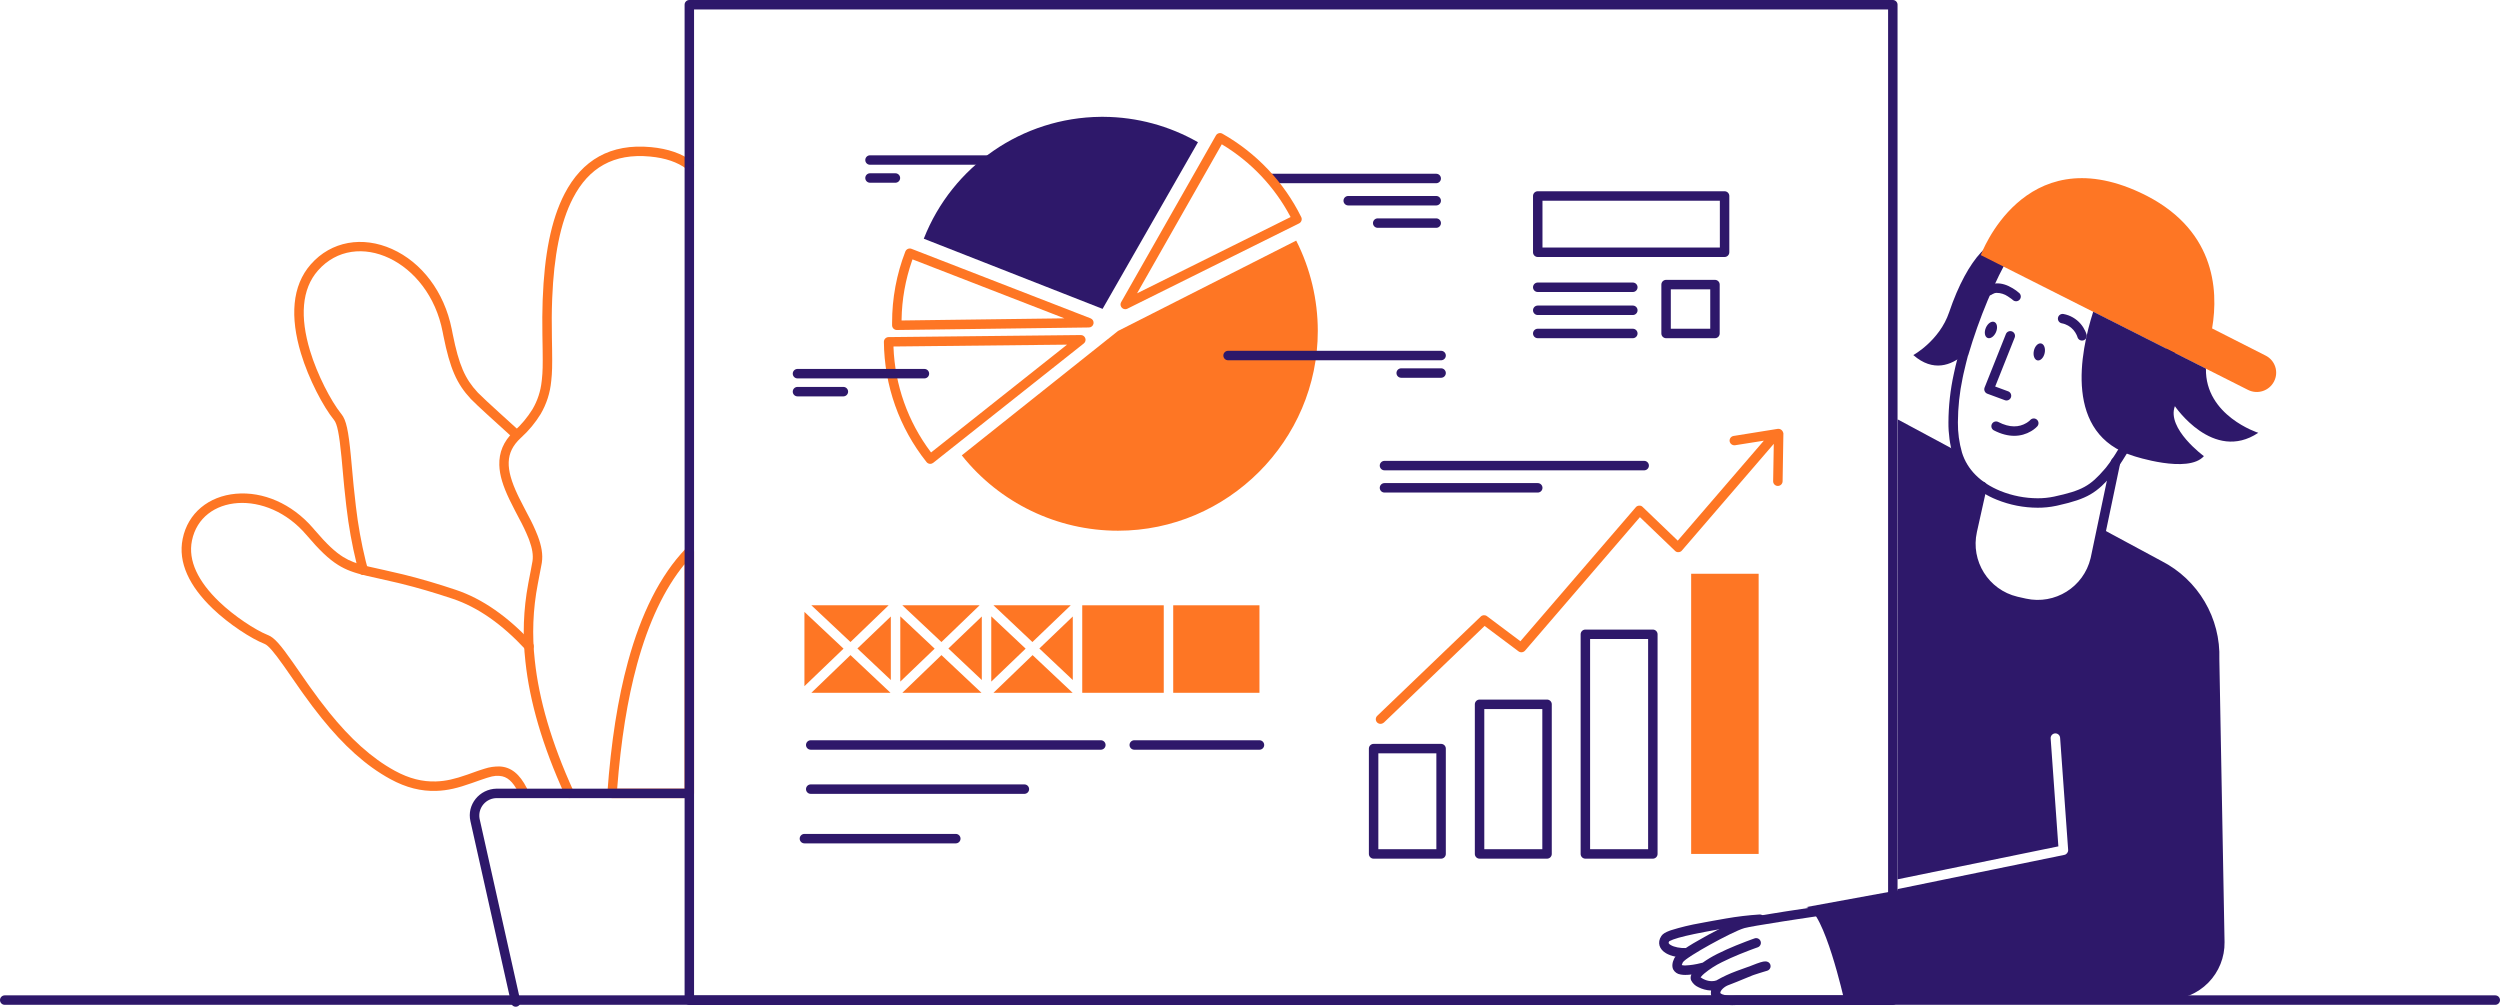
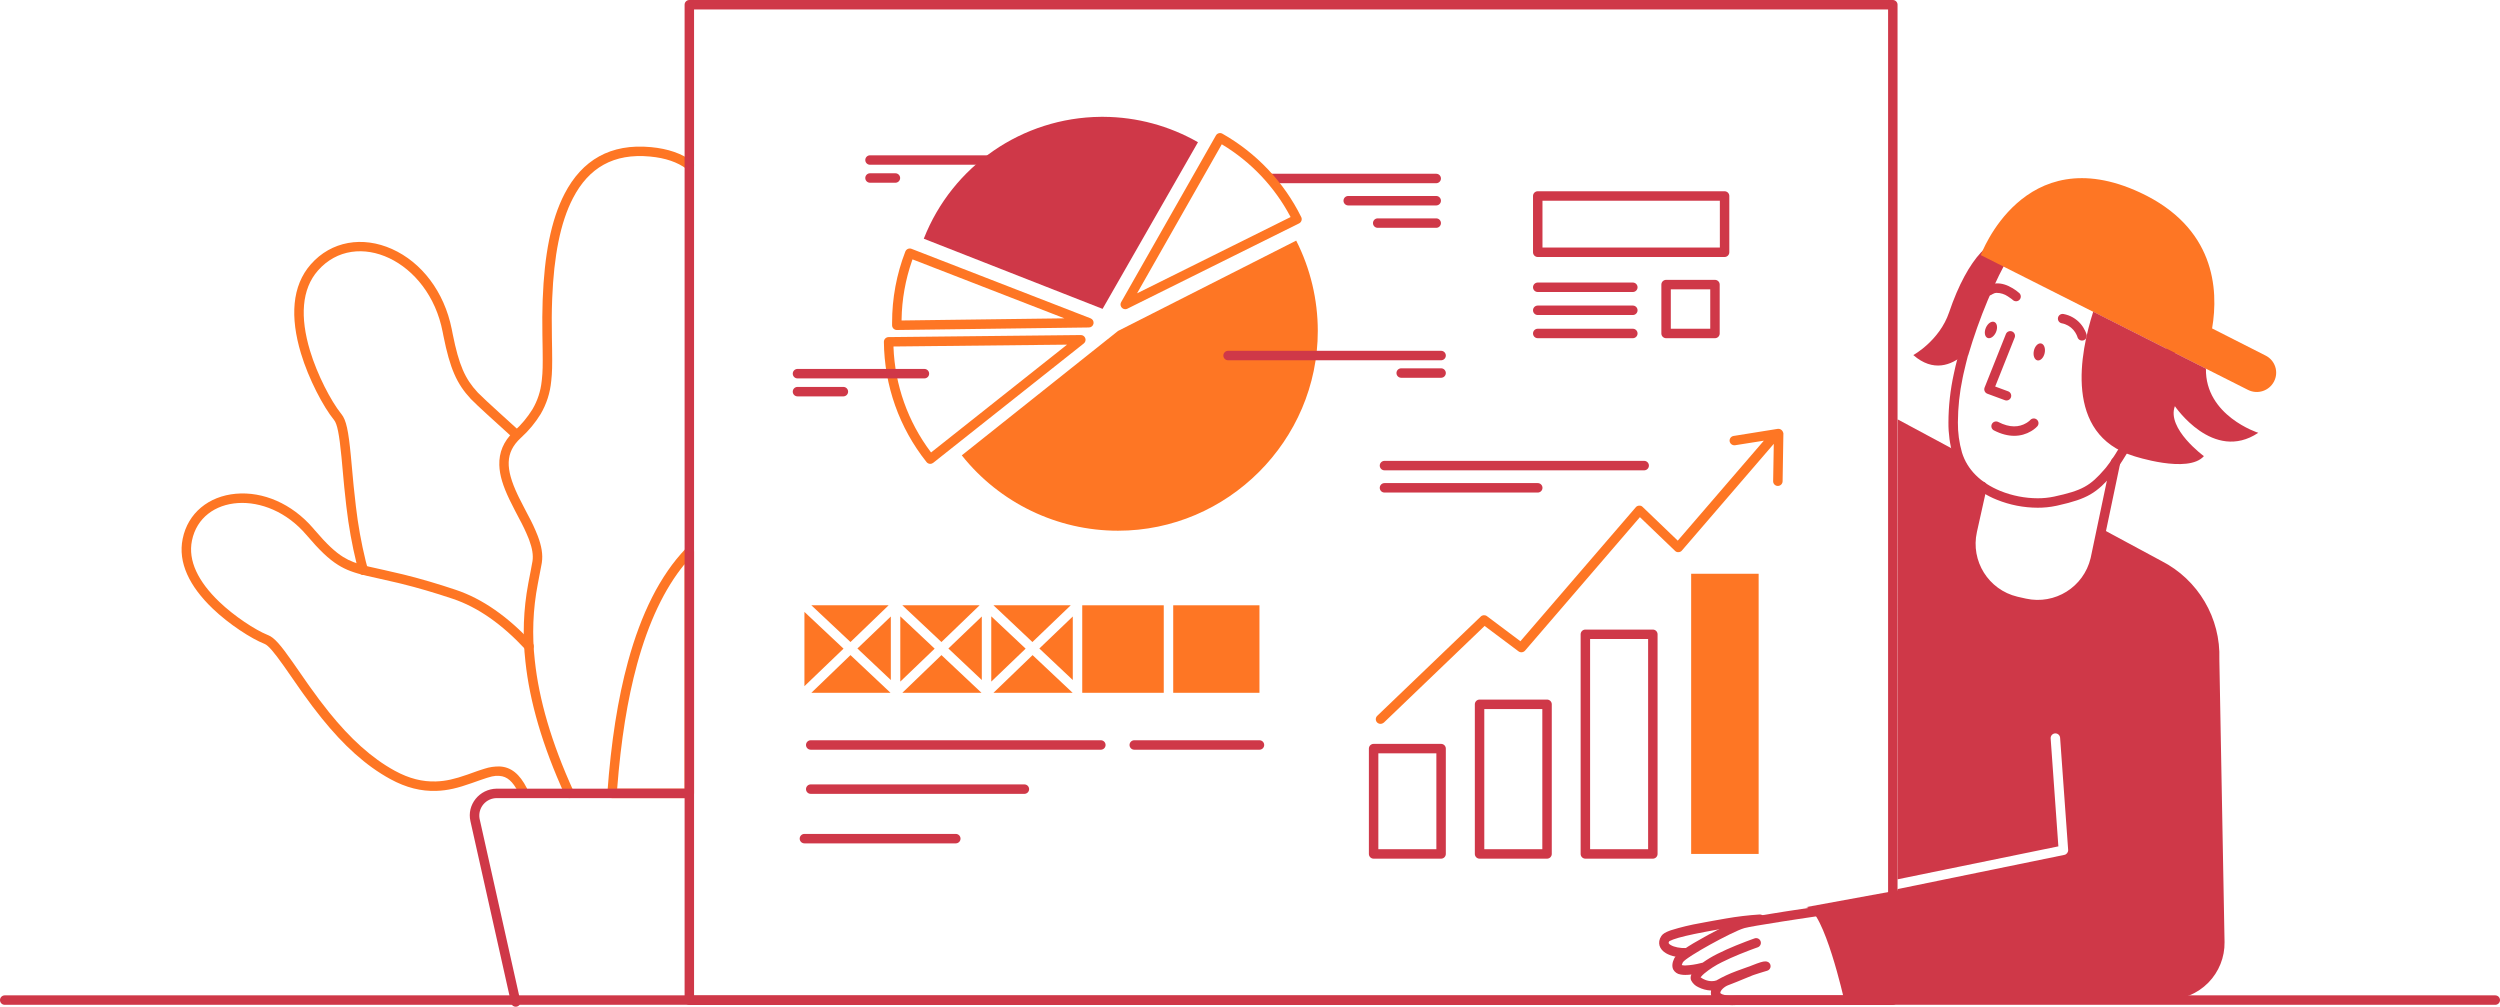
<svg xmlns="http://www.w3.org/2000/svg" viewBox="0 0 1585.6 638.5">
  <g id="graphs_and_statistics_outline_II" data-name="graphs and statistics/outline_II" transform="translate(2.6 2.6)">
    <g id="graphs_and_statistics_outline_II-2" data-name="graphs and statistics/outline_II">
      <g id="graphs_and_statistics_outline_II-3" data-name="graphs and statistics_outline_II">
        <g id="flower_1_" transform="translate(115 93)">
          <g id="leaves_1_">
            <g id="leaf_IV_1_" transform="translate(72 60)">
              <path id="Path" d="M10.529,14.177C23.51-.563,43.377-3.859,62.046,4.522,80.732,12.911,95.118,31.493,99.884,55.27l.472,2.411.164.822c3.947,19.6,7.747,28.251,15.8,36.919l.28.3c4.264,4.432,22.753,20.943,25.431,23.452a3,3,0,1,1-4.1,4.378l-2.583-2.357c-6.035-5.469-19.816-17.872-23.284-21.539l-.137-.146c-8.906-9.586-13.139-19.224-17.287-39.818q-.251-1.247-.505-2.565c-8.709-45.49-55.049-66.293-79.1-38.981C4.647,29.933,3.6,47.719,10,68.969c4.613,15.316,13.293,31.91,19.623,39.848l.282.35c3.119,3.835,4.464,10.639,6,26.487l1.477,16.056.314,3.253c.451,4.577.9,8.666,1.394,12.706a282.075,282.075,0,0,0,6.21,34.616q.658,2.617,1.37,5.167a3,3,0,1,1-5.779,1.615q-.734-2.626-1.41-5.319A287.893,287.893,0,0,1,33.134,168.4l-.229-1.893c-.413-3.482-.795-7.042-1.18-10.951l-.4-4.19c-.339-3.644-1.077-11.822-1.225-13.4l-.164-1.722c-1.384-14.24-2.661-20.81-4.679-23.291-6.851-8.4-16.091-25.966-21-42.255C-2.679,47.67-1.514,27.851,10.529,14.177Z" transform="translate(-2.98 -2.159)" fill="#fe7624" />
            </g>
            <g id="leaf_II_1_" transform="translate(0 220)">
              <path id="Path-2" data-name="Path" d="M34.433.191C51.6-1.342,69.878,6.4,83.3,21.906l1.3,1.518c7.505,8.741,12.78,13.7,17.923,16.892,4.256,2.644,8.529,4.225,15.686,5.954l1.029.242c2.6.586,15.466,3.429,20.74,4.721l2.185.542c9.852,2.473,20.012,5.432,31.624,9.321C191,66.833,207.176,78.333,222.537,94.9a3,3,0,1,1-4.4,4.079c-14.726-15.884-30.1-26.809-46.253-32.195-11.891-3.982-22.217-6.971-32.26-9.461l-2.695-.654c-6.355-1.505-18.525-4.187-19.487-4.415-8.109-1.925-13.063-3.723-18.087-6.844C93.381,41.7,87.5,36.1,79.152,26.284,54.177-3.1,12.516.622,6.576,29.946,3.969,42.613,10.529,55.9,23.9,68.726,33.543,77.97,46.645,86.5,54.44,89.691l.392.158c4.013,1.572,7.906,6.125,15.681,17.221l9.01,12.948,1.62,2.3c4.366,6.145,8.33,11.44,12.4,16.482,13.414,16.619,26.887,29.011,41.737,37.111,9.1,4.982,17.588,7.025,26.045,6.749,6.346-.207,11.949-1.534,19.916-4.321l5.895-2.108,1.4-.488c1.333-.457,2.474-.825,3.573-1.147a28.826,28.826,0,0,1,9.735-1.434c7.08.387,12.572,4.711,17.172,13.827a3,3,0,1,1-5.357,2.7c-3.638-7.21-7.3-10.172-11.882-10.522l-.541-.031c-3.041-.146-4.588.161-12.359,2.87l-4.9,1.728c-8.892,3.151-15.167,4.682-22.455,4.92-9.534.311-19.088-1.988-29.119-7.481-15.639-8.53-29.662-21.427-43.528-38.607-3.911-4.845-7.714-9.9-11.843-15.683l-1.848-2.608-9.57-13.747-.945-1.342c-6.163-8.708-9.641-12.733-11.918-13.71l-.113-.046c-8.482-3.35-22.526-12.44-32.887-22.375C5.042,58.956-2.412,43.853.7,28.746,4,12.429,17.211,1.728,34.433.191Z" transform="translate(-2.437 -2.641)" fill="#fe7624" />
            </g>
            <path id="Path-3" data-name="Path" d="M41.4,29.935C52.489,8.562,70.505-2.093,96.208.341c10.826,1.012,19.489,4.041,26.114,8.982a3,3,0,1,1-3.587,4.81c-5.686-4.24-13.3-6.9-23.089-7.818C72.462,4.12,56.725,13.426,46.729,32.7c-8.09,15.6-12.083,36.853-13.161,63.38l-.042,1.064c-.3,7.931-.315,14.223-.152,24.33l.125,7.616c.141,10.032.035,14.249-.539,19.418l-.031.273a50.385,50.385,0,0,1-6.7,20.856A68.8,68.8,0,0,1,14.07,184.362l-.594.559c-9.8,9.15-9.6,19.453-1.84,35.9l.78,1.625c.96,1.969,2,4,3.629,7.109l2.349,4.5a111.528,111.528,0,0,1,6,12.879c2.415,6.352,3.36,11.8,2.6,16.844l-.148.9c-.582,3.348-2.239,11.714-2.415,12.67a160.322,160.322,0,0,0-1.89,48.686c2.612,24.435,10.383,51.778,24.617,82.954a3,3,0,1,1-5.458,2.492c-14.494-31.746-22.441-59.711-25.125-84.808a165.812,165.812,0,0,1,1.773-49.4l.27-1.464c.444-2.309,2.144-10.918,2.445-12.918.563-3.741-.144-8.048-2.071-13.274l-.38-1a117.438,117.438,0,0,0-6-12.676l-2.764-5.291c-1.447-2.783-2.4-4.683-3.384-6.733C2.351,215.3.2,208.51.013,201.977-.215,194.028,2.634,187.008,9,180.895l.379-.359a63.962,63.962,0,0,0,11.684-13.96,44.021,44.021,0,0,0,5.819-17.764l.141-1.222c.515-4.755.61-8.865.474-18.507l-.158-9.816c-.118-8.409-.092-14.235.146-21.123l.044-1.227C28.575,69.084,32.708,46.7,41.4,29.935Z" transform="translate(199.071 -2.628)" fill="#fe7624" />
            <path id="Path-4" data-name="Path" d="M52,159.306H3a3,3,0,0,1-2.993-3.217C2.371,123.569,6.652,96.31,13.094,72.752c2.084-7.62,4.417-14.9,6.935-21.63a189.574,189.574,0,0,1,8.388-19.245,145.007,145.007,0,0,1,9.911-16.763A114.894,114.894,0,0,1,49.834.931,2.952,2.952,0,0,1,51.977,0,2.986,2.986,0,0,1,55,3.006v153.3A3,3,0,0,1,52,159.306Zm-3-148.4-.128.156C36.231,26.5,26.14,47.792,18.881,74.335c-6.125,22.4-10.259,48.192-12.638,78.849l-.009.122H49Z" transform="translate(267.6 251.294)" fill="#fe7624" />
          </g>
-           <path id="pot_2_" d="M138.353,0a3,3,0,0,1,.176,5.995L138.353,6h-121A11.074,11.074,0,0,0,6.223,19.079L32.081,134.645a3,3,0,0,1-5.812,1.481l-.043-.171L.429,20.672C-1.986,10.165,6.095.2,17.021,0l.332,0Z" transform="translate(180.347 404.6)" fill="#2e186a" />
+           <path id="pot_2_" d="M138.353,0a3,3,0,0,1,.176,5.995L138.353,6h-121A11.074,11.074,0,0,0,6.223,19.079L32.081,134.645a3,3,0,0,1-5.812,1.481l-.043-.171L.429,20.672C-1.986,10.165,6.095.2,17.021,0l.332,0Z" transform="translate(180.347 404.6)" fill="#CF3848" />
        </g>
        <g id="whiteboard_2_" transform="translate(434)">
-           <path id="shape_15_" d="M766.3,637.4H3a3,3,0,0,1-3-3V3A3,3,0,0,1,3,0H766.3a3,3,0,0,1,3,3V634.4A3,3,0,0,1,766.3,637.4ZM6,6V631.4H763.3V6Z" transform="translate(-2.4 -2.6)" fill="#2e186a" />
+           <path id="shape_15_" d="M766.3,637.4H3a3,3,0,0,1-3-3V3A3,3,0,0,1,3,0H766.3a3,3,0,0,1,3,3V634.4A3,3,0,0,1,766.3,637.4ZM6,6V631.4H763.3V6Z" transform="translate(-2.4 -2.6)" fill="#CF3848" />
          <g id="graph_5_" transform="translate(434 269)">
-             <path id="Rectangle" d="M45.8,72.8H3a3,3,0,0,1-3-3V3A3,3,0,0,1,3,0H45.8a3,3,0,0,1,3,3V69.8A3,3,0,0,1,45.8,72.8ZM6,6V66.8H42.8V6Z" transform="translate(-2.4 200.2)" fill="#2e186a" />
-             <path id="Rectangle-2" data-name="Rectangle" d="M45.8,100.9H3a3,3,0,0,1-3-3V3A3,3,0,0,1,3,0H45.8a3,3,0,0,1,3,3V97.9A3,3,0,0,1,45.8,100.9ZM6,6V94.9H42.8V6Z" transform="translate(64.8 172.1)" fill="#2e186a" />
-             <path id="Rectangle-3" data-name="Rectangle" d="M45.8,145.3H3a3,3,0,0,1-3-3V3A3,3,0,0,1,3,0H45.8a3,3,0,0,1,3,3V142.3A3,3,0,0,1,45.8,145.3ZM6,6H6V139.3H42.8V6H6Z" transform="translate(131.9 127.7)" fill="#2e186a" />
+             <path id="Rectangle" d="M45.8,72.8H3a3,3,0,0,1-3-3V3A3,3,0,0,1,3,0H45.8a3,3,0,0,1,3,3V69.8A3,3,0,0,1,45.8,72.8ZM6,6V66.8H42.8V6Z" transform="translate(-2.4 200.2)" fill="#CF3848" />
+             <path id="Rectangle-2" data-name="Rectangle" d="M45.8,100.9H3a3,3,0,0,1-3-3V3A3,3,0,0,1,3,0H45.8a3,3,0,0,1,3,3V97.9A3,3,0,0,1,45.8,100.9ZM6,6V94.9H42.8V6Z" transform="translate(64.8 172.1)" fill="#CF3848" />
+             <path id="Rectangle-3" data-name="Rectangle" d="M45.8,145.3H3a3,3,0,0,1-3-3V3A3,3,0,0,1,3,0H45.8a3,3,0,0,1,3,3V142.3A3,3,0,0,1,45.8,145.3ZM6,6H6V139.3H42.8V6H6Z" transform="translate(131.9 127.7)" fill="#CF3848" />
            <rect id="Rectangle-4" data-name="Rectangle" width="42.8" height="177.7" transform="translate(202 92.3)" fill="#fe7624" />
            <path id="arrow_1_" d="M257.313.725a3.1,3.1,0,0,0-2.4-.7l-28,4.5a3.011,3.011,0,0,0-2.5,3.4,3.09,3.09,0,0,0,3.4,2.5l18.3-2.9-54.6,63.4-22.3-21.4a2.651,2.651,0,0,0-2.2-.8,2.814,2.814,0,0,0-2.1,1l-73.2,85-21.2-15.9a3.028,3.028,0,0,0-3.9.2l-65.7,63a2.988,2.988,0,0,0-.1,4.2,3.1,3.1,0,0,0,2.2.9,3.439,3.439,0,0,0,2.1-.8l63.9-61.3,21.5,16.1a3.077,3.077,0,0,0,4.1-.4l72.9-84.7,22.3,21.4a2.651,2.651,0,0,0,2.2.8,2.814,2.814,0,0,0,2.1-1l58.3-67.7-.4,23.7a2.946,2.946,0,0,0,3,3h0a3.009,3.009,0,0,0,3-3l.5-30.3A3.738,3.738,0,0,0,257.313.725Z" transform="translate(1.987 0.375)" fill="#fe7624" />
          </g>
          <g id="layout_II_1_" transform="translate(73 381)">
            <g id="lines_8_" transform="translate(0 88)">
-               <path id="Path-5" data-name="Path" d="M187,0a3,3,0,0,1,.176,5.995L187,6H3A3,3,0,0,1,2.824.005L3,0Z" transform="translate(1.6 -2.1)" fill="#2e186a" />
-               <path id="Path-6" data-name="Path" d="M138.5,0a3,3,0,0,1,.176,5.995L138.5,6H3A3,3,0,0,1,2.824.005L3,0Z" transform="translate(1.6 25.9)" fill="#2e186a" />
-               <path id="Path-7" data-name="Path" d="M99,0a3,3,0,0,1,.176,5.995L99,6H3A3,3,0,0,1,2.824.005L3,0Z" transform="translate(-2.4 57.3)" fill="#2e186a" />
-               <path id="Path-8" data-name="Path" d="M82.4,0a3,3,0,0,1,.176,5.995L82.4,6H3A3,3,0,0,1,2.824.005L3,0Z" transform="translate(206.8 -2.1)" fill="#2e186a" />
+               <path id="Path-5" data-name="Path" d="M187,0a3,3,0,0,1,.176,5.995L187,6H3A3,3,0,0,1,2.824.005L3,0Z" transform="translate(1.6 -2.1)" fill="#CF3848" />
+               <path id="Path-6" data-name="Path" d="M138.5,0a3,3,0,0,1,.176,5.995L138.5,6H3A3,3,0,0,1,2.824.005L3,0Z" transform="translate(1.6 25.9)" fill="#CF3848" />
+               <path id="Path-7" data-name="Path" d="M99,0a3,3,0,0,1,.176,5.995L99,6H3A3,3,0,0,1,2.824.005L3,0Z" transform="translate(-2.4 57.3)" fill="#CF3848" />
+               <path id="Path-8" data-name="Path" d="M82.4,0a3,3,0,0,1,.176,5.995L82.4,6H3A3,3,0,0,1,2.824.005L3,0Z" transform="translate(206.8 -2.1)" fill="#CF3848" />
            </g>
            <g id="oragne_bar">
              <path id="Path-9" data-name="Path" d="M0,20.3l21.2,20V0Z" transform="translate(91.9 7.4)" fill="#fe7624" />
              <path id="Path-10" data-name="Path" d="M0,41.4,21.8,20.5,0,0Z" transform="translate(61.4 7.3)" fill="#fe7624" />
              <path id="Path-11" data-name="Path" d="M49,0H0L24.7,23.3Z" transform="translate(120.5 0.3)" fill="#fe7624" />
              <path id="Path-12" data-name="Path" d="M24.8,0,0,23.9H50.2Z" transform="translate(62.7 31.9)" fill="#fe7624" />
              <path id="Path-13" data-name="Path" d="M0,41.4,21.8,20.5,0,0Z" transform="translate(119.1 7.3)" fill="#fe7624" />
              <path id="Path-14" data-name="Path" d="M0,0V47.1L24.8,23.3Z" transform="translate(0.6 4.5)" fill="#fe7624" />
              <path id="Path-15" data-name="Path" d="M24.8,0,0,23.9H50.2Z" transform="translate(5 31.9)" fill="#fe7624" />
              <path id="Path-16" data-name="Path" d="M49,0H0L24.8,23.3Z" transform="translate(5 0.3)" fill="#fe7624" />
              <path id="Path-17" data-name="Path" d="M21.2,40.3V0L0,20.3Z" transform="translate(149.6 7.4)" fill="#fe7624" />
              <path id="Path-18" data-name="Path" d="M0,20.3l21.2,20V0Z" transform="translate(34.2 7.4)" fill="#fe7624" />
              <path id="Path-19" data-name="Path" d="M24.8,0,0,23.9H50.2Z" transform="translate(120.5 31.9)" fill="#fe7624" />
              <path id="Path-20" data-name="Path" d="M49,0H0L24.8,23.3Z" transform="translate(62.7 0.3)" fill="#fe7624" />
              <path id="Path-21" data-name="Path" d="M51.7,0H0V55.5H51.7Z" transform="translate(176.8 0.3)" fill="#fe7624" />
              <path id="Path-22" data-name="Path" d="M54.7,0H0V55.5H54.7Z" transform="translate(234.5 0.3)" fill="#fe7624" />
              <path id="Path-23" data-name="Path" d="M.4.45c.1.1.1.1.2.1V.45Z" transform="translate(170.2 55.35)" fill="#fe7624" />
            </g>
          </g>
          <g id="layout_3_" transform="translate(538 121)">
-             <path id="Rectangle-5" data-name="Rectangle" d="M34,37H3a3,3,0,0,1-3-3V3A3,3,0,0,1,3,0H34a3,3,0,0,1,3,3V34A3,3,0,0,1,34,37ZM6,6V31H31V6Z" transform="translate(79.1 53.9)" fill="#2e186a" />
-             <path id="Rectangle-6" data-name="Rectangle" d="M121.5,41.7H3a3,3,0,0,1-3-3V3A3,3,0,0,1,3,0H121.5a3,3,0,0,1,3,3V38.7A3,3,0,0,1,121.5,41.7ZM6,6V35.7H118.5V6Z" transform="translate(-2.3 -2.3)" fill="#2e186a" />
-             <path id="Path-24" data-name="Path" d="M63.3,0a3,3,0,0,1,.176,5.995L63.3,6H3A3,3,0,0,1,2.824.005L3,0Z" transform="translate(-2.3 84.9)" fill="#2e186a" />
-             <path id="Path-25" data-name="Path" d="M63.3,0a3,3,0,0,1,.176,5.995L63.3,6H3A3,3,0,0,1,2.824.005L3,0Z" transform="translate(-2.3 70.2)" fill="#2e186a" />
-             <path id="Path-26" data-name="Path" d="M63.3,0a3,3,0,0,1,.176,5.995L63.3,6H3A3,3,0,0,1,2.824.005L3,0Z" transform="translate(-2.3 55.6)" fill="#2e186a" />
+             <path id="Rectangle-5" data-name="Rectangle" d="M34,37H3a3,3,0,0,1-3-3V3A3,3,0,0,1,3,0H34a3,3,0,0,1,3,3V34A3,3,0,0,1,34,37ZM6,6V31H31V6Z" transform="translate(79.1 53.9)" fill="#CF3848" />
+             <path id="Rectangle-6" data-name="Rectangle" d="M121.5,41.7H3a3,3,0,0,1-3-3V3A3,3,0,0,1,3,0H121.5a3,3,0,0,1,3,3V38.7A3,3,0,0,1,121.5,41.7ZM6,6V35.7H118.5V6Z" transform="translate(-2.3 -2.3)" fill="#CF3848" />
+             <path id="Path-24" data-name="Path" d="M63.3,0a3,3,0,0,1,.176,5.995L63.3,6H3A3,3,0,0,1,2.824.005L3,0Z" transform="translate(-2.3 84.9)" fill="#CF3848" />
+             <path id="Path-25" data-name="Path" d="M63.3,0a3,3,0,0,1,.176,5.995L63.3,6H3A3,3,0,0,1,2.824.005L3,0Z" transform="translate(-2.3 70.2)" fill="#CF3848" />
+             <path id="Path-26" data-name="Path" d="M63.3,0a3,3,0,0,1,.176,5.995L63.3,6H3A3,3,0,0,1,2.824.005L3,0Z" transform="translate(-2.3 55.6)" fill="#CF3848" />
          </g>
          <g id="lines_7_" transform="translate(441 292)">
-             <path id="Path-27" data-name="Path" d="M167.7,0a3,3,0,0,1,.176,5.995L167.7,6H3A3,3,0,0,1,2.824.005L3,0Z" transform="translate(-2.5 -2.3)" fill="#2e186a" />
-             <path id="Path-28" data-name="Path" d="M100.2,0a3,3,0,0,1,.176,5.995L100.2,6H3A3,3,0,0,1,2.824.005L3,0Z" transform="translate(-2.5 11.8)" fill="#2e186a" />
+             <path id="Path-27" data-name="Path" d="M167.7,0a3,3,0,0,1,.176,5.995L167.7,6H3A3,3,0,0,1,2.824.005L3,0Z" transform="translate(-2.5 -2.3)" fill="#CF3848" />
+             <path id="Path-28" data-name="Path" d="M100.2,0a3,3,0,0,1,.176,5.995L100.2,6H3A3,3,0,0,1,2.824.005L3,0Z" transform="translate(-2.5 11.8)" fill="#CF3848" />
          </g>
          <g id="circle_graph_4_" transform="translate(69 71)">
            <path id="Path-29" data-name="Path" d="M99.1,57.3,212.1,0a126.927,126.927,0,0,1,13.7,57.3c0,69.5-57.2,126.7-126.7,126.7A126.586,126.586,0,0,1,0,136.2Z" transform="translate(104.4 79)" fill="#fe7624" />
-             <path id="Path-30" data-name="Path" d="M107.7,0a3,3,0,0,1,.176,5.995L107.7,6H3A3,3,0,0,1,2.824.005L3,0Z" transform="translate(297.6 36.6)" fill="#2e186a" />
-             <path id="Path-31" data-name="Path" d="M58.8,0a3,3,0,0,1,.176,5.995L58.8,6H3A3,3,0,0,1,2.824.005L3,0Z" transform="translate(346.5 50.7)" fill="#2e186a" />
-             <path id="Path-32" data-name="Path" d="M40.1,0a3,3,0,0,1,.176,5.995L40.1,6H3A3,3,0,0,1,2.824.005L3,0Z" transform="translate(365.2 64.9)" fill="#2e186a" />
-             <path id="Path-33" data-name="Path" d="M138.1,0a3,3,0,0,1,.176,5.995L138.1,6H3A3,3,0,0,1,2.824.005L3,0Z" transform="translate(270.3 148.9)" fill="#2e186a" />
-             <path id="Path-34" data-name="Path" d="M28.3,0a3,3,0,0,1,.176,5.995L28.3,6H3A3,3,0,0,1,2.824.005L3,0Z" transform="translate(380.1 160)" fill="#2e186a" />
+             <path id="Path-30" data-name="Path" d="M107.7,0a3,3,0,0,1,.176,5.995L107.7,6H3A3,3,0,0,1,2.824.005L3,0Z" transform="translate(297.6 36.6)" fill="#CF3848" />
+             <path id="Path-31" data-name="Path" d="M58.8,0a3,3,0,0,1,.176,5.995L58.8,6H3A3,3,0,0,1,2.824.005L3,0Z" transform="translate(346.5 50.7)" fill="#CF3848" />
+             <path id="Path-32" data-name="Path" d="M40.1,0a3,3,0,0,1,.176,5.995L40.1,6H3A3,3,0,0,1,2.824.005L3,0Z" transform="translate(365.2 64.9)" fill="#CF3848" />
+             <path id="Path-33" data-name="Path" d="M138.1,0a3,3,0,0,1,.176,5.995L138.1,6H3A3,3,0,0,1,2.824.005L3,0Z" transform="translate(270.3 148.9)" fill="#CF3848" />
+             <path id="Path-34" data-name="Path" d="M28.3,0a3,3,0,0,1,.176,5.995L28.3,6H3A3,3,0,0,1,2.824.005L3,0Z" transform="translate(380.1 160)" fill="#CF3848" />
            <g id="Group" transform="translate(46 27)">
-               <path id="Path-35" data-name="Path" d="M83.5,0a3,3,0,0,1,.176,5.995L83.5,6H3A3,3,0,0,1,2.824.005L3,0Z" transform="translate(-2.8 -2.1)" fill="#2e186a" />
-               <path id="Path-36" data-name="Path" d="M19.1,0a3,3,0,0,1,.176,5.995L19.1,6H3A3,3,0,0,1,2.824.005L3,0Z" transform="translate(-2.8 9.3)" fill="#2e186a" />
+               <path id="Path-35" data-name="Path" d="M83.5,0a3,3,0,0,1,.176,5.995L83.5,6H3A3,3,0,0,1,2.824.005L3,0Z" transform="translate(-2.8 -2.1)" fill="#CF3848" />
+               <path id="Path-36" data-name="Path" d="M19.1,0a3,3,0,0,1,.176,5.995L19.1,6H3A3,3,0,0,1,2.824.005L3,0Z" transform="translate(-2.8 9.3)" fill="#CF3848" />
            </g>
            <path id="Path-37" data-name="Path" d="M29.4,81.7h0a2.986,2.986,0,0,1-2.35-1.133A124.147,124.147,0,0,1,0,4.332,3,3,0,0,1,2.968,1.3L124.868,0h.036a2.963,2.963,0,0,1,2.83,2.015,2.934,2.934,0,0,1-.97,3.337l-95.5,75.7A2.968,2.968,0,0,1,29.4,81.7ZM116.169,6.092,6.07,7.267l.016.444a117.947,117.947,0,0,0,23.6,66.447l.233.307Z" transform="translate(55 138.9)" fill="#fe7624" />
            <path id="Path-38" data-name="Path" d="M3,51.7a3,3,0,0,1-3-3V47.1A124.721,124.721,0,0,1,8.4,1.919,3.018,3.018,0,0,1,11.2,0a2.988,2.988,0,0,1,1.085.2l113.6,44.1a3,3,0,0,1-1.047,5.8L3.039,51.7ZM12.949,6.9l-.327.924A118.84,118.84,0,0,0,6.017,45.067l-.007.593,103.3-1.357Z" transform="translate(60.2 83.999)" fill="#fe7624" />
            <path id="Path-39" data-name="Path" d="M3,111.715A3.03,3.03,0,0,1,.4,110.186a2.911,2.911,0,0,1,0-2.968l60.1-105.7A3,3,0,0,1,64.594.391a124.111,124.111,0,0,1,29,22.711,123.093,123.093,0,0,1,21.013,30.172,3.005,3.005,0,0,1-1.356,4.013l-108.9,54.1A3.021,3.021,0,0,1,3,111.715ZM64.222,7.121,10.477,101.643l97.389-48.382-.189-.359a117.828,117.828,0,0,0-43.1-45.568Z" transform="translate(205.085 10.799)" fill="#fe7624" />
-             <path id="Path-40" data-name="Path" d="M173.9,16.1A121.894,121.894,0,0,0,114.2,0h-2A121.762,121.762,0,0,0,0,77.3l113.4,44.5Z" transform="translate(80.3 0.5)" fill="#2e186a" />
-             <path id="Path-41" data-name="Path" d="M83.5,0a3,3,0,0,1,.176,5.995L83.5,6H3A3,3,0,0,1,2.824.005L3,0Z" transform="translate(-2.8 160.4)" fill="#2e186a" />
-             <path id="Path-42" data-name="Path" d="M32.1,0a3,3,0,0,1,.176,5.995L32.1,6H3A3,3,0,0,1,2.824.005L3,0Z" transform="translate(-2.8 171.8)" fill="#2e186a" />
+             <path id="Path-40" data-name="Path" d="M173.9,16.1A121.894,121.894,0,0,0,114.2,0h-2A121.762,121.762,0,0,0,0,77.3l113.4,44.5Z" transform="translate(80.3 0.5)" fill="#CF3848" />
+             <path id="Path-41" data-name="Path" d="M83.5,0a3,3,0,0,1,.176,5.995L83.5,6H3A3,3,0,0,1,2.824.005L3,0Z" transform="translate(-2.8 160.4)" fill="#CF3848" />
+             <path id="Path-42" data-name="Path" d="M32.1,0a3,3,0,0,1,.176,5.995L32.1,6H3A3,3,0,0,1,2.824.005L3,0Z" transform="translate(-2.8 171.8)" fill="#CF3848" />
          </g>
        </g>
        <g id="man_7_" transform="translate(1052 110)">
          <g id="hand_II_7_" transform="translate(0 463)">
-             <path id="Path-43" data-name="Path" d="M63.732.006a3,3,0,0,1,.374,5.988A188.984,188.984,0,0,0,44.926,8.2l-8.46,1.486-3.665.661c-.927.17-1.82.335-2.69.5l-1.291.244c-9.329,1.775-16.028,3.342-19.927,4.78A15.449,15.449,0,0,0,6.77,16.8c-.121.068-.224.131-.306.186l-.119.084c-.586.946-.407,1.444.921,2.254l.172.1c2.148,1.263,5.839,2.008,9.676,1.875a3,3,0,1,1,.207,6c-4.894.169-9.692-.8-12.924-2.7C.115,22.08-1.36,17.848,1.412,13.653c.941-1.432,2.674-2.406,5.4-3.413l.619-.222A147.572,147.572,0,0,1,26.369,5.449L29,4.948c1.539-.289,3.143-.583,4.883-.9L42.4,2.545A194.988,194.988,0,0,1,63.732.006Z" transform="translate(-2.319 4.4)" fill="#2e186a" />
-             <path id="Path-44" data-name="Path" d="M37.843,64.487c-4.187,0-7.469-.641-9.756-1.906a6.488,6.488,0,0,1-3.66-5.665l-.005-.24a7.115,7.115,0,0,1,.109-1.283l.033-.175-.284-.012A19.194,19.194,0,0,1,16.451,53.1a9.379,9.379,0,0,1-4.606-4.454l-.069-.194a4.6,4.6,0,0,1,.282-3.316l.032-.074-.2.026a30.727,30.727,0,0,1-3.679.25A15.41,15.41,0,0,1,5.354,45.1L5.1,45.045A6.2,6.2,0,0,1,.537,41.86c-.9-1.876-.655-4.39.69-7.079,1.4-2.865,7.819-7.353,20.192-14.125l1.86-1.01c8.507-4.577,16.819-8.528,20.215-9.608l.59-.176C46.851,9.09,55.754,7.545,71.3,5.139l3.322-.511c4.2-.643,8.7-1.323,13.4-2.021L99.971.846,105.6.031a3,3,0,0,1,3.3,2.094l.047.171,14.1,58.4a3,3,0,0,1-2.741,3.7l-.175.005h-79.5l-.342.02C39.442,64.464,38.622,64.487,37.843,64.487ZM58.91,36.754a4.777,4.777,0,0,1,.991.1l.085.019a3,3,0,0,1,.158,5.81l-.87.254-1.6.481c-.8.243-1.526.469-2.233.691l-.592.187c-.924.294-1.817.583-2.652.859L51.17,45.5l-3.256,1.324L41.03,49.654c-2.079.846-3.417,1.372-4.769,1.876l-.537.2c-2.951,1.047-5.314,3.535-5.3,4.9,0,.288.2.563,1.135.971a16.482,16.482,0,0,0,6.149.9c.687,0,1.418-.02,2.175-.06l.454-.026.186-.006H116.31L103.746,6.36,96.788,7.375,88.906,8.541c-3.577.533-6.73,1.006-9.639,1.448L69.92,11.426c-13.461,2.1-21.822,3.553-24.178,4.2l-.2.057C41.6,16.813,31.832,21.747,23.9,26.138c-7.446,4.123-16.444,9.558-17.3,11.3a7.23,7.23,0,0,0-.56,1.414l-.034.154L6,39.082l.155.047.215.052A8.883,8.883,0,0,0,8.2,39.34a47.587,47.587,0,0,0,9.872-1.508l1.17-.279.054-.04a69.667,69.667,0,0,1,8.969-5.383l.409-.208c1.768-.892,3.735-1.823,5.847-2.767,3.66-1.636,7.734-3.307,12.109-4.969l1.21-.456c.57-.213,1.145-.426,1.711-.634l1.372-.5,1.222-.433a3,3,0,0,1,2.128,5.608l-1.623.581-1.038.376c-.952.349-1.912.707-2.853,1.065-4.269,1.622-8.236,3.249-11.79,4.838-2.031.908-3.912,1.8-5.591,2.646a56.272,56.272,0,0,0-11.135,7.161A17.141,17.141,0,0,0,18.03,46.68l-.12.158.185.145a11.582,11.582,0,0,0,2.741,1.48,11.723,11.723,0,0,0,4.2.825,8.749,8.749,0,0,0,2.89-.471L28,48.792l.254-.154A82.418,82.418,0,0,1,40.379,43l.653-.252c2.045-.783,4.257-1.584,6.574-2.38l1.422-.482,1.39-.556C55.268,37.4,57.411,36.754,58.91,36.754Z" transform="translate(6.078 -2.6)" fill="#2e186a" />
+             <path id="Path-43" data-name="Path" d="M63.732.006a3,3,0,0,1,.374,5.988A188.984,188.984,0,0,0,44.926,8.2l-8.46,1.486-3.665.661c-.927.17-1.82.335-2.69.5l-1.291.244c-9.329,1.775-16.028,3.342-19.927,4.78A15.449,15.449,0,0,0,6.77,16.8c-.121.068-.224.131-.306.186l-.119.084c-.586.946-.407,1.444.921,2.254l.172.1c2.148,1.263,5.839,2.008,9.676,1.875a3,3,0,1,1,.207,6c-4.894.169-9.692-.8-12.924-2.7C.115,22.08-1.36,17.848,1.412,13.653c.941-1.432,2.674-2.406,5.4-3.413l.619-.222A147.572,147.572,0,0,1,26.369,5.449L29,4.948c1.539-.289,3.143-.583,4.883-.9L42.4,2.545A194.988,194.988,0,0,1,63.732.006Z" transform="translate(-2.319 4.4)" fill="#CF3848" />
+             <path id="Path-44" data-name="Path" d="M37.843,64.487c-4.187,0-7.469-.641-9.756-1.906a6.488,6.488,0,0,1-3.66-5.665l-.005-.24a7.115,7.115,0,0,1,.109-1.283l.033-.175-.284-.012A19.194,19.194,0,0,1,16.451,53.1a9.379,9.379,0,0,1-4.606-4.454l-.069-.194a4.6,4.6,0,0,1,.282-3.316l.032-.074-.2.026a30.727,30.727,0,0,1-3.679.25A15.41,15.41,0,0,1,5.354,45.1L5.1,45.045A6.2,6.2,0,0,1,.537,41.86c-.9-1.876-.655-4.39.69-7.079,1.4-2.865,7.819-7.353,20.192-14.125l1.86-1.01c8.507-4.577,16.819-8.528,20.215-9.608l.59-.176C46.851,9.09,55.754,7.545,71.3,5.139l3.322-.511c4.2-.643,8.7-1.323,13.4-2.021L99.971.846,105.6.031a3,3,0,0,1,3.3,2.094l.047.171,14.1,58.4a3,3,0,0,1-2.741,3.7l-.175.005h-79.5l-.342.02C39.442,64.464,38.622,64.487,37.843,64.487ZM58.91,36.754a4.777,4.777,0,0,1,.991.1l.085.019a3,3,0,0,1,.158,5.81l-.87.254-1.6.481c-.8.243-1.526.469-2.233.691l-.592.187c-.924.294-1.817.583-2.652.859L51.17,45.5l-3.256,1.324L41.03,49.654c-2.079.846-3.417,1.372-4.769,1.876l-.537.2c-2.951,1.047-5.314,3.535-5.3,4.9,0,.288.2.563,1.135.971a16.482,16.482,0,0,0,6.149.9c.687,0,1.418-.02,2.175-.06l.454-.026.186-.006H116.31L103.746,6.36,96.788,7.375,88.906,8.541c-3.577.533-6.73,1.006-9.639,1.448L69.92,11.426c-13.461,2.1-21.822,3.553-24.178,4.2l-.2.057C41.6,16.813,31.832,21.747,23.9,26.138c-7.446,4.123-16.444,9.558-17.3,11.3a7.23,7.23,0,0,0-.56,1.414l-.034.154L6,39.082l.155.047.215.052A8.883,8.883,0,0,0,8.2,39.34a47.587,47.587,0,0,0,9.872-1.508l1.17-.279.054-.04a69.667,69.667,0,0,1,8.969-5.383l.409-.208c1.768-.892,3.735-1.823,5.847-2.767,3.66-1.636,7.734-3.307,12.109-4.969l1.21-.456c.57-.213,1.145-.426,1.711-.634l1.372-.5,1.222-.433a3,3,0,0,1,2.128,5.608l-1.623.581-1.038.376c-.952.349-1.912.707-2.853,1.065-4.269,1.622-8.236,3.249-11.79,4.838-2.031.908-3.912,1.8-5.591,2.646a56.272,56.272,0,0,0-11.135,7.161A17.141,17.141,0,0,0,18.03,46.68l-.12.158.185.145a11.582,11.582,0,0,0,2.741,1.48,11.723,11.723,0,0,0,4.2.825,8.749,8.749,0,0,0,2.89-.471L28,48.792l.254-.154A82.418,82.418,0,0,1,40.379,43l.653-.252c2.045-.783,4.257-1.584,6.574-2.38l1.422-.482,1.39-.556C55.268,37.4,57.411,36.754,58.91,36.754Z" transform="translate(6.078 -2.6)" fill="#CF3848" />
          </g>
-           <path id="body_5_" d="M262,152.2a67.417,67.417,0,0,0-36.7-62.4L187.6,69.5l-4.1,18.6a37.5,37.5,0,0,1-44.7,28.5l-4.9-1.1a37.5,37.5,0,0,1-28.5-44.7l6.3-28.3c-7.2-5-12.9-11.8-15.6-20.6-.2-.6-.3-1.2-.5-1.7L58,0l-.1,291.7,102-20.9L155,202.3a3.007,3.007,0,0,1,6-.4l5.1,71.1a3.042,3.042,0,0,1-2.4,3.2L57.9,297.9v.8L0,309.3C11.4,311.5,24,368,24,368H229.4a35.94,35.94,0,0,0,35.9-36.5Z" transform="translate(91 153.4)" fill="#2e186a" />
+           <path id="body_5_" d="M262,152.2a67.417,67.417,0,0,0-36.7-62.4L187.6,69.5l-4.1,18.6a37.5,37.5,0,0,1-44.7,28.5l-4.9-1.1a37.5,37.5,0,0,1-28.5-44.7l6.3-28.3c-7.2-5-12.9-11.8-15.6-20.6-.2-.6-.3-1.2-.5-1.7L58,0l-.1,291.7,102-20.9L155,202.3a3.007,3.007,0,0,1,6-.4l5.1,71.1a3.042,3.042,0,0,1-2.4,3.2L57.9,297.9v.8L0,309.3C11.4,311.5,24,368,24,368H229.4a35.94,35.94,0,0,0,35.9-36.5Z" transform="translate(91 153.4)" fill="#CF3848" />
          <g id="head_10_" transform="translate(158)">
-             <path id="neck_5_" d="M91.865,2.385a3,3,0,0,1,5.9,1.059l-.031.174L84.93,64.653A40.5,40.5,0,0,1,37.3,95.568l-.654-.14-4.9-1.1A40.5,40.5,0,0,1,.833,46.7l.14-.654,6.3-28.3a3,3,0,0,1,5.89,1.131l-.033.173-6.3,28.3A34.495,34.495,0,0,0,32.5,88.345l.556.129,4.9,1.1A34.487,34.487,0,0,0,78.937,63.94l.128-.555Z" transform="translate(34.399 177.499)" fill="#2e186a" />
-             <path id="face_11_" d="M56.557,185.853h0A69.543,69.543,0,0,1,30.739,180.8a53.259,53.259,0,0,1-17.63-11.385,40.344,40.344,0,0,1-10.252-16.8A73.117,73.117,0,0,1,0,131.725a146.844,146.844,0,0,1,3.372-30.606c.69-3.321,1.469-6.612,2.315-9.783.1-.366.186-.69.268-.99l.256-.919.243-.853.269-.915V87.65l.018-.063A340.691,340.691,0,0,1,19.008,52.819,267.358,267.358,0,0,1,34.681,20.93l.662-1.125.28-.466A39.781,39.781,0,0,1,50.551,4.647,40.628,40.628,0,0,1,70.163,0a57.14,57.14,0,0,1,5.976.324A75.666,75.666,0,0,1,94.607,4.855a87.037,87.037,0,0,1,9.3,4.094l1.02.535a93.02,93.02,0,0,1,18.09,12.358,68.717,68.717,0,0,1,12.549,14.6A62.035,62.035,0,0,1,142.913,53a70.011,70.011,0,0,1,2.473,18.211,87.265,87.265,0,0,1-3.908,25.969c-.86,2.838-1.835,5.585-2.9,8.167-.744,1.806-1.3,2.991-1.642,3.668l-.159.316-2.746,5.17q-.57,1.065-1.177,2.194l-1.806,3.347c-3.444,6.357-6.751,12.327-9.83,17.743-.436.765-.792,1.388-1.12,1.959l-1.444,2.51c-6.535,11.288-11.194,18.524-14.244,22.122l-.327.384c-4.593,5.385-8.763,9.609-14.19,12.72-4.809,2.757-10.728,4.763-20.43,6.922l-1.205.265A55.276,55.276,0,0,1,56.557,185.853ZM12.413,89.25h0c-.541,2.085-1.978,7.624-2.937,12.023l-.167.783-.3,1.442A139.4,139.4,0,0,0,6,131.683a67.19,67.19,0,0,0,2.588,19.165c3.331,10.793,11.775,19.229,24.418,24.395a63.712,63.712,0,0,0,23.55,4.611A49.272,49.272,0,0,0,66.986,178.8c17.733-3.855,22.854-6.649,32.233-17.586l.774-.911c2.845-3.423,7.493-10.708,13.813-21.654l1.089-1.893L116,134.815c3.326-5.848,6.943-12.389,10.749-19.443l.413-.768c.827-1.534,1.606-2.988,2.316-4.32l1.857-3.5.3-.6c.066-.134.144-.3.231-.484l.342-.743c.177-.4.335-.754.481-1.1l.338-.8c.991-2.406,1.9-4.97,2.7-7.623a81.282,81.282,0,0,0,3.65-24.181c-.193-24.441-12.735-43.442-37.277-56.477a79.941,79.941,0,0,0-9.607-4.3A69.663,69.663,0,0,0,75.508,6.291,51.181,51.181,0,0,0,70.157,6C57.119,6,47.143,11.673,40.5,22.863l-.645,1.1C29.237,42.168,19.521,65.365,12.5,89.277l-.089-.027Z" transform="translate(23.176 23.568)" fill="#2e186a" />
-             <path id="hair_II_1_" d="M31.9,72.041c5.9-20,15.3-45.3,28.3-67.1a28.965,28.965,0,0,1,1.9-2.9c-10.5-8.2-27.6,8.7-39.4,43.6-6.1,18-22.7,27.1-22.7,27.1,12.7,11.1,24.2,6.3,31.7,0C31.8,72.341,31.8,72.041,31.9,72.041Z" transform="translate(0.9 39.859)" fill="#2e186a" />
-             <path id="nose_9_" d="M13.714,1.891a3,3,0,0,1,5.635,2.054l-.06.166L6.926,35.152l8.214,3.035a3,3,0,0,1,1.831,3.687l-.056.167a3,3,0,0,1-3.687,1.831l-.167-.056-11.1-4.1A3,3,0,0,1,.152,35.959l.061-.169Z" transform="translate(45.899 97.399)" fill="#2e186a" />
-             <ellipse id="eye_II_13_" cx="5.5" cy="3.5" rx="5.5" ry="3.5" transform="matrix(0.394, -0.919, 0.919, 0.394, 44.745, 100.343)" fill="#2e186a" />
-             <ellipse id="eye_13_" cx="5.5" cy="3.5" rx="5.5" ry="3.5" transform="translate(76.18 115.216) rotate(-77.555)" fill="#2e186a" />
-             <path id="brow_II_9_" d="M.059,2.412A3,3,0,0,1,3.589.059,18.8,18.8,0,0,1,14.422,6.3a19.534,19.534,0,0,1,2.937,4.587,14.326,14.326,0,0,1,.846,2.265,3,3,0,0,1-5.76,1.671l-.091-.314a10.451,10.451,0,0,0-.448-1.121A13.577,13.577,0,0,0,9.87,10.207,12.819,12.819,0,0,0,2.412,5.942,3,3,0,0,1,.059,2.412Z" transform="translate(92.599 86.499)" fill="#2e186a" />
-             <path id="brow_9_" d="M7.334.035c3.589-.262,7.206.951,10.734,3.084a27.078,27.078,0,0,1,4.161,3.043,3,3,0,0,1-4.058,4.419l-.125-.111c-.153-.133-.391-.331-.7-.576a24.142,24.142,0,0,0-2.377-1.641A12.807,12.807,0,0,0,7.772,6.019,5.767,5.767,0,0,0,5,6.938l-.254.173A3,3,0,0,1,1.253,2.233,11.775,11.775,0,0,1,7.334.035Z" transform="translate(45.9 67.128)" fill="#2e186a" />
+             <path id="neck_5_" d="M91.865,2.385a3,3,0,0,1,5.9,1.059l-.031.174L84.93,64.653A40.5,40.5,0,0,1,37.3,95.568l-.654-.14-4.9-1.1A40.5,40.5,0,0,1,.833,46.7l.14-.654,6.3-28.3a3,3,0,0,1,5.89,1.131l-.033.173-6.3,28.3A34.495,34.495,0,0,0,32.5,88.345l.556.129,4.9,1.1A34.487,34.487,0,0,0,78.937,63.94l.128-.555Z" transform="translate(34.399 177.499)" fill="#CF3848" />
+             <path id="face_11_" d="M56.557,185.853h0A69.543,69.543,0,0,1,30.739,180.8a53.259,53.259,0,0,1-17.63-11.385,40.344,40.344,0,0,1-10.252-16.8A73.117,73.117,0,0,1,0,131.725a146.844,146.844,0,0,1,3.372-30.606c.69-3.321,1.469-6.612,2.315-9.783.1-.366.186-.69.268-.99l.256-.919.243-.853.269-.915V87.65l.018-.063A340.691,340.691,0,0,1,19.008,52.819,267.358,267.358,0,0,1,34.681,20.93l.662-1.125.28-.466A39.781,39.781,0,0,1,50.551,4.647,40.628,40.628,0,0,1,70.163,0a57.14,57.14,0,0,1,5.976.324A75.666,75.666,0,0,1,94.607,4.855a87.037,87.037,0,0,1,9.3,4.094l1.02.535a93.02,93.02,0,0,1,18.09,12.358,68.717,68.717,0,0,1,12.549,14.6A62.035,62.035,0,0,1,142.913,53a70.011,70.011,0,0,1,2.473,18.211,87.265,87.265,0,0,1-3.908,25.969c-.86,2.838-1.835,5.585-2.9,8.167-.744,1.806-1.3,2.991-1.642,3.668l-.159.316-2.746,5.17q-.57,1.065-1.177,2.194l-1.806,3.347c-3.444,6.357-6.751,12.327-9.83,17.743-.436.765-.792,1.388-1.12,1.959l-1.444,2.51c-6.535,11.288-11.194,18.524-14.244,22.122l-.327.384c-4.593,5.385-8.763,9.609-14.19,12.72-4.809,2.757-10.728,4.763-20.43,6.922l-1.205.265A55.276,55.276,0,0,1,56.557,185.853ZM12.413,89.25h0c-.541,2.085-1.978,7.624-2.937,12.023l-.167.783-.3,1.442A139.4,139.4,0,0,0,6,131.683a67.19,67.19,0,0,0,2.588,19.165c3.331,10.793,11.775,19.229,24.418,24.395a63.712,63.712,0,0,0,23.55,4.611A49.272,49.272,0,0,0,66.986,178.8c17.733-3.855,22.854-6.649,32.233-17.586l.774-.911c2.845-3.423,7.493-10.708,13.813-21.654l1.089-1.893L116,134.815c3.326-5.848,6.943-12.389,10.749-19.443l.413-.768c.827-1.534,1.606-2.988,2.316-4.32l1.857-3.5.3-.6c.066-.134.144-.3.231-.484l.342-.743c.177-.4.335-.754.481-1.1l.338-.8c.991-2.406,1.9-4.97,2.7-7.623a81.282,81.282,0,0,0,3.65-24.181c-.193-24.441-12.735-43.442-37.277-56.477a79.941,79.941,0,0,0-9.607-4.3A69.663,69.663,0,0,0,75.508,6.291,51.181,51.181,0,0,0,70.157,6C57.119,6,47.143,11.673,40.5,22.863l-.645,1.1C29.237,42.168,19.521,65.365,12.5,89.277l-.089-.027Z" transform="translate(23.176 23.568)" fill="#CF3848" />
+             <path id="hair_II_1_" d="M31.9,72.041c5.9-20,15.3-45.3,28.3-67.1a28.965,28.965,0,0,1,1.9-2.9c-10.5-8.2-27.6,8.7-39.4,43.6-6.1,18-22.7,27.1-22.7,27.1,12.7,11.1,24.2,6.3,31.7,0C31.8,72.341,31.8,72.041,31.9,72.041Z" transform="translate(0.9 39.859)" fill="#CF3848" />
+             <path id="nose_9_" d="M13.714,1.891a3,3,0,0,1,5.635,2.054l-.06.166L6.926,35.152l8.214,3.035a3,3,0,0,1,1.831,3.687l-.056.167a3,3,0,0,1-3.687,1.831l-.167-.056-11.1-4.1A3,3,0,0,1,.152,35.959l.061-.169Z" transform="translate(45.899 97.399)" fill="#CF3848" />
+             <ellipse id="eye_II_13_" cx="5.5" cy="3.5" rx="5.5" ry="3.5" transform="matrix(0.394, -0.919, 0.919, 0.394, 44.745, 100.343)" fill="#CF3848" />
+             <ellipse id="eye_13_" cx="5.5" cy="3.5" rx="5.5" ry="3.5" transform="translate(76.18 115.216) rotate(-77.555)" fill="#CF3848" />
+             <path id="brow_II_9_" d="M.059,2.412A3,3,0,0,1,3.589.059,18.8,18.8,0,0,1,14.422,6.3a19.534,19.534,0,0,1,2.937,4.587,14.326,14.326,0,0,1,.846,2.265,3,3,0,0,1-5.76,1.671l-.091-.314a10.451,10.451,0,0,0-.448-1.121A13.577,13.577,0,0,0,9.87,10.207,12.819,12.819,0,0,0,2.412,5.942,3,3,0,0,1,.059,2.412Z" transform="translate(92.599 86.499)" fill="#CF3848" />
+             <path id="brow_9_" d="M7.334.035c3.589-.262,7.206.951,10.734,3.084a27.078,27.078,0,0,1,4.161,3.043,3,3,0,0,1-4.058,4.419l-.125-.111c-.153-.133-.391-.331-.7-.576a24.142,24.142,0,0,0-2.377-1.641A12.807,12.807,0,0,0,7.772,6.019,5.767,5.767,0,0,0,5,6.938l-.254.173A3,3,0,0,1,1.253,2.233,11.775,11.775,0,0,1,7.334.035Z" transform="translate(45.9 67.128)" fill="#CF3848" />
            <path id="cap_5_" d="M180.6,112.51l-33.9-17.2c4.3-25.2,1.6-64.2-45.7-86.2C27-25.29,0,48.81,0,48.81l169.5,85.5a12.31,12.31,0,0,0,16.5-5.4A12.111,12.111,0,0,0,180.6,112.51Z" transform="translate(43.7 0.39)" fill="#fe7624" />
-             <path id="mouth_9_" d="M28.879.745a3,3,0,0,1,.276,4.234,11.962,11.962,0,0,1-1.092,1.06,19.208,19.208,0,0,1-2.823,2.03c-6.363,3.774-14.4,4.254-23.616-.5A3,3,0,0,1,4.377,2.234c7.312,3.776,13.163,3.426,17.8.674a13.235,13.235,0,0,0,1.941-1.392l.246-.222.279-.274A3,3,0,0,1,28.879.745Z" transform="translate(50.399 152.8)" fill="#2e186a" />
-             <path id="hair_9_" d="M78.861,36.1,7.361,0c-8.3,25.9-18.7,77.8,25.6,91.5,0,0,34.6,11.5,44.6.1,0,0-23.8-17.4-18.4-31.7,0,0,24.3,36,52.9,16.9C111.961,76.8,78.261,66,78.861,36.1Z" transform="translate(107.639 85.1)" fill="#2e186a" />
+             <path id="mouth_9_" d="M28.879.745a3,3,0,0,1,.276,4.234,11.962,11.962,0,0,1-1.092,1.06,19.208,19.208,0,0,1-2.823,2.03c-6.363,3.774-14.4,4.254-23.616-.5A3,3,0,0,1,4.377,2.234c7.312,3.776,13.163,3.426,17.8.674a13.235,13.235,0,0,0,1.941-1.392l.246-.222.279-.274A3,3,0,0,1,28.879.745Z" transform="translate(50.399 152.8)" fill="#CF3848" />
+             <path id="hair_9_" d="M78.861,36.1,7.361,0c-8.3,25.9-18.7,77.8,25.6,91.5,0,0,34.6,11.5,44.6.1,0,0-23.8-17.4-18.4-31.7,0,0,24.3,36,52.9,16.9C111.961,76.8,78.261,66,78.861,36.1Z" transform="translate(107.639 85.1)" fill="#CF3848" />
          </g>
        </g>
-         <path id="line_8_" d="M1582.6,0a3,3,0,0,1,.176,5.995L1582.6,6H3A3,3,0,0,1,2.824.005L3,0Z" transform="translate(-2.6 628.7)" fill="#2e186a" />
+         <path id="line_8_" d="M1582.6,0a3,3,0,0,1,.176,5.995L1582.6,6H3A3,3,0,0,1,2.824.005L3,0Z" transform="translate(-2.6 628.7)" fill="#CF3848" />
      </g>
    </g>
  </g>
</svg>
